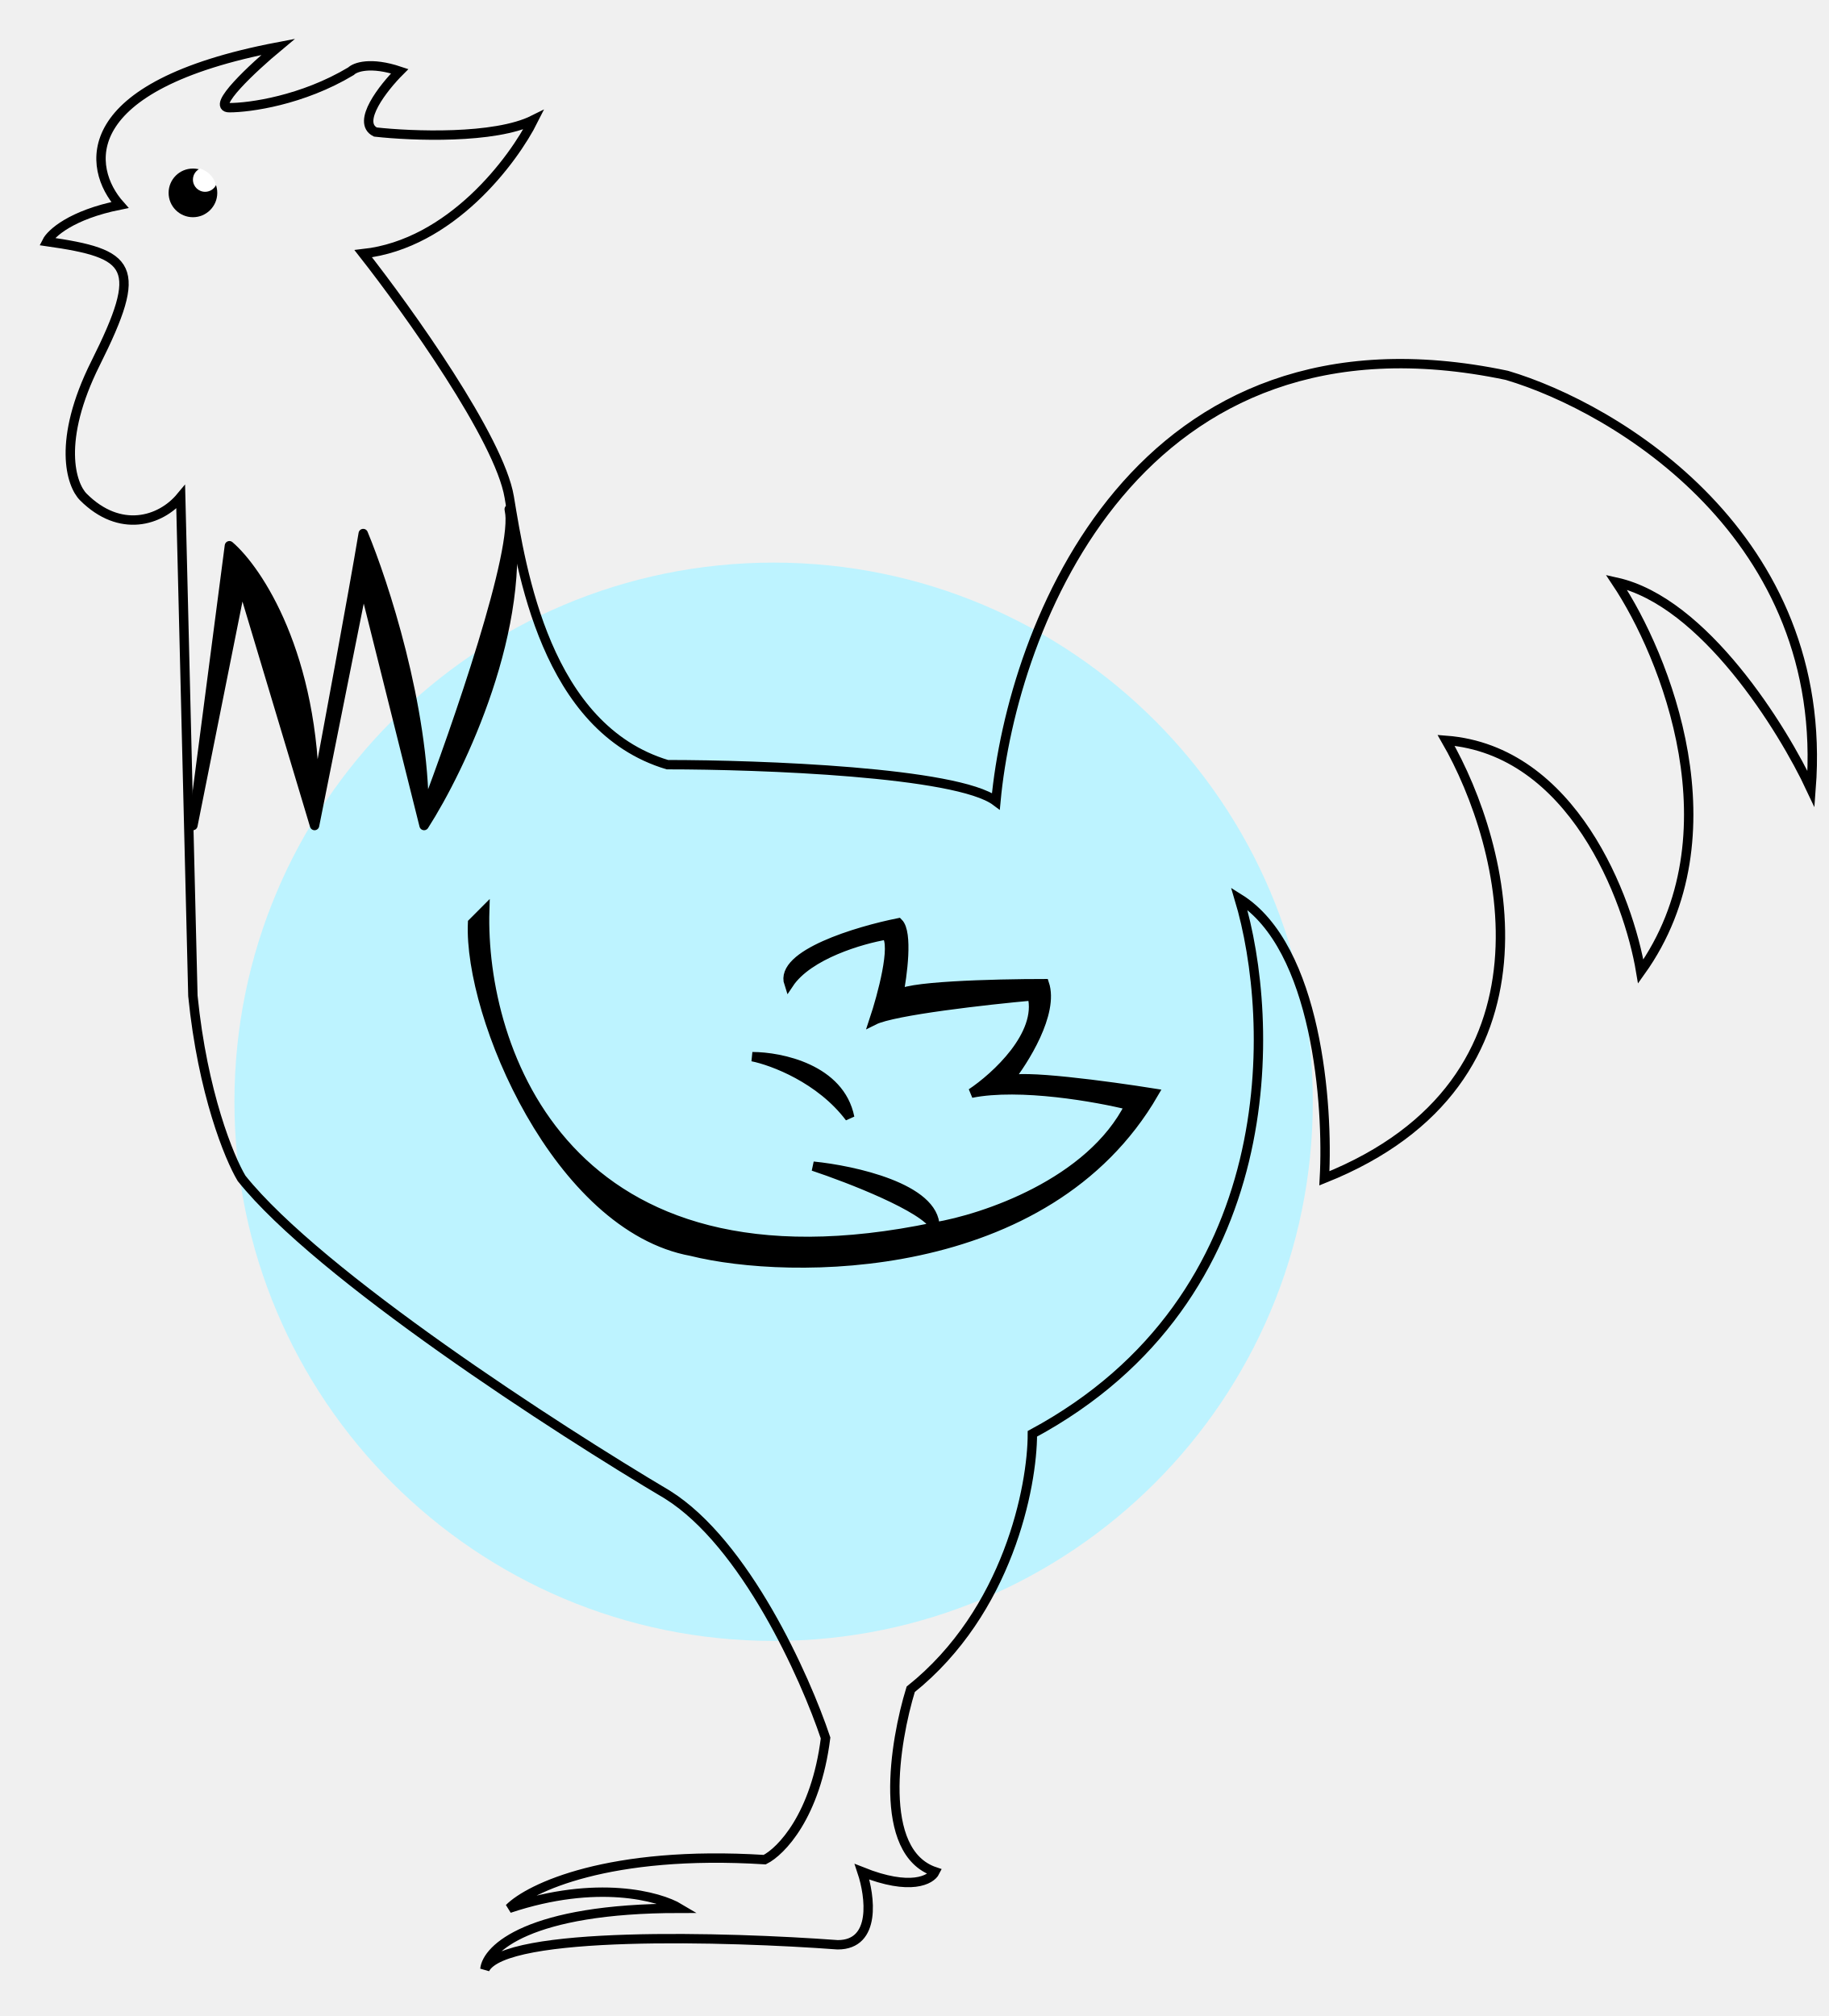
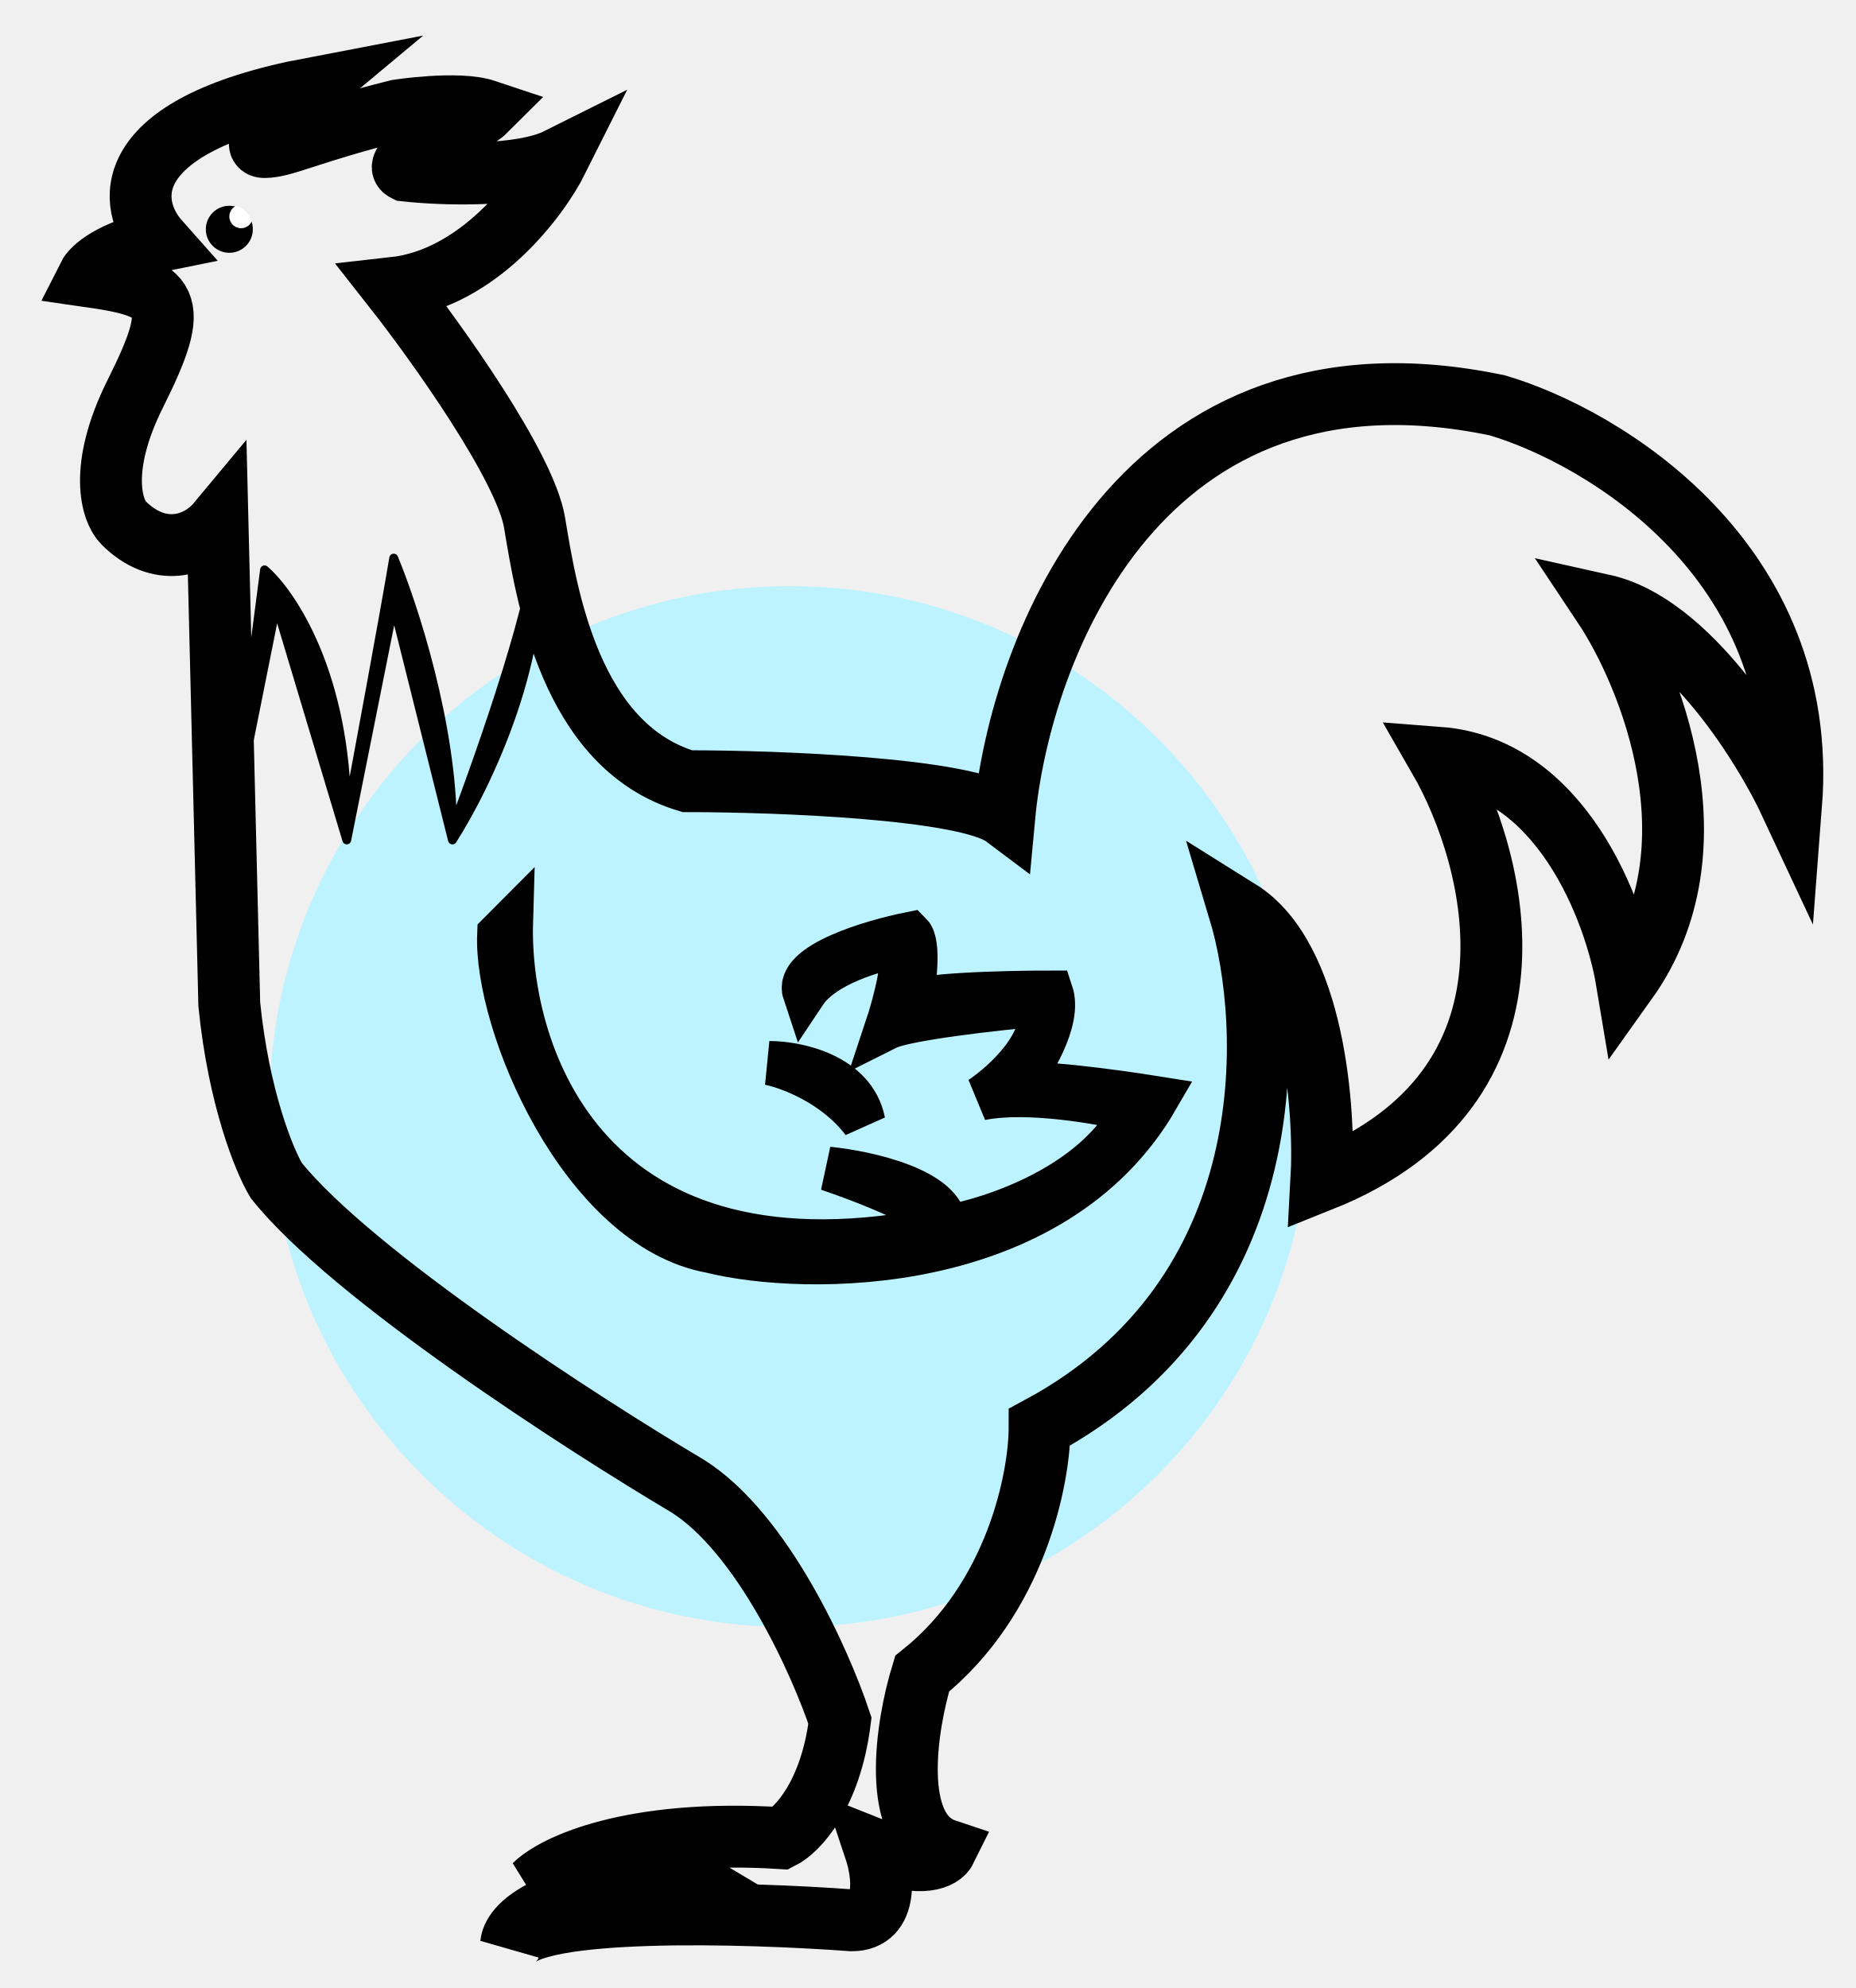
- <svg xmlns="http://www.w3.org/2000/svg" width="39" height="43" viewBox="0 0 39 43" fill="none">
-   <rect x="5" y="12" width="23" height="23" rx="11.5" fill="#BDF3FF" />
-   <path d="M2.557 4.373C1.519 4.581 1.087 4.979 1 5.152C2.816 5.411 3.076 5.671 2.038 7.747C1.208 9.408 1.519 10.342 1.778 10.601C2.557 11.38 3.422 11.12 3.854 10.601L4.114 21.241C4.322 23.317 4.892 24.7 5.152 25.133C6.813 27.209 11.899 30.496 14.234 31.88C15.895 32.918 17.175 35.772 17.608 37.07C17.4 38.73 16.656 39.492 16.31 39.665C12.989 39.457 11.293 40.27 10.861 40.703C12.729 40.08 14.061 40.443 14.494 40.703C11.275 40.703 10.385 41.568 10.342 42C10.757 41.17 15.532 41.308 17.867 41.481C18.698 41.481 18.559 40.443 18.386 39.924C19.424 40.339 19.857 40.097 19.943 39.924C18.698 39.509 19.078 37.156 19.424 36.032C21.5 34.371 22.019 31.707 22.019 30.582C27.416 27.676 27.209 21.759 26.43 19.165C28.091 20.203 28.333 23.576 28.247 25.133C33.437 23.057 32.139 18.04 30.842 15.791C33.541 15.999 34.734 19.165 34.994 20.721C37.07 17.815 35.513 13.975 34.475 12.418C36.343 12.833 38.021 15.532 38.627 16.829C39.042 11.432 34.475 8.698 32.139 8.006C24.251 6.346 21.587 13.369 21.241 17.089C20.41 16.466 16.224 16.31 14.234 16.31C11.639 15.532 11.12 12.158 10.861 10.601C10.653 9.356 8.698 6.622 7.747 5.411C9.615 5.204 10.947 3.422 11.38 2.557C10.549 2.972 8.785 2.903 8.006 2.816C7.591 2.609 8.179 1.865 8.525 1.519C7.903 1.311 7.574 1.432 7.487 1.519C6.449 2.142 5.325 2.297 4.892 2.297C4.477 2.297 5.411 1.432 5.93 1C1.571 1.83 1.865 3.595 2.557 4.373Z" stroke="black" stroke-width="0.2" />
-   <path d="M10.338 19.424C10.252 22.365 12.051 27.832 19.94 26.171C19.729 25.756 18.122 25.133 17.345 24.874C18.21 24.96 19.94 25.341 19.94 26.171C20.978 25.998 23.261 25.237 24.092 23.576C23.4 23.403 21.756 23.109 20.718 23.317C21.237 22.971 22.223 22.071 22.016 21.241C21.064 21.327 19.058 21.552 18.642 21.76C18.815 21.241 19.109 20.151 18.902 19.943C18.383 20.03 17.241 20.358 16.826 20.981C16.618 20.358 18.296 19.857 19.161 19.684C19.367 19.89 19.25 20.791 19.164 21.229C19.243 21.031 21.258 20.981 22.275 20.981C22.483 21.604 21.843 22.625 21.497 23.057C21.704 22.9 23.659 23.165 24.611 23.317C22.327 27.261 16.826 27.209 14.75 26.69C11.899 26.171 9.992 21.673 10.079 19.684L10.338 19.424Z" fill="black" />
-   <path d="M16.047 22.538C16.653 22.538 17.916 22.798 18.123 23.836C17.498 23.005 16.479 22.625 16.047 22.538Z" fill="black" />
-   <path d="M19.94 26.171C12.051 27.832 10.252 22.365 10.338 19.424L10.079 19.684C9.992 21.673 11.899 26.171 14.75 26.69C16.826 27.209 22.327 27.261 24.611 23.317C23.659 23.165 21.704 22.9 21.497 23.057C21.843 22.625 22.483 21.604 22.275 20.981C21.237 20.981 19.161 21.033 19.161 21.241C19.248 20.808 19.369 19.891 19.161 19.684C18.296 19.857 16.618 20.358 16.826 20.981C17.241 20.358 18.383 20.03 18.902 19.943C19.109 20.151 18.815 21.241 18.642 21.76C19.058 21.552 21.064 21.327 22.016 21.241C22.223 22.071 21.237 22.971 20.718 23.317C21.756 23.109 23.4 23.403 24.092 23.576C23.261 25.237 20.978 25.998 19.94 26.171ZM19.94 26.171C19.94 25.341 18.21 24.96 17.345 24.874C18.122 25.133 19.729 25.756 19.94 26.171ZM16.047 22.538C16.653 22.538 17.916 22.798 18.123 23.836C17.498 23.005 16.479 22.625 16.047 22.538Z" stroke="black" stroke-width="0.2" />
-   <circle cx="4.115" cy="4.114" r="0.519" fill="black" />
-   <path fill-rule="evenodd" clip-rule="evenodd" d="M4.611 3.94C4.57 4.029 4.479 4.091 4.375 4.091C4.231 4.091 4.115 3.975 4.115 3.831C4.115 3.726 4.178 3.636 4.268 3.595C4.431 3.646 4.561 3.775 4.611 3.94Z" fill="white" />
-   <path d="M4.893 11.64C5.498 12.159 6.709 13.975 6.709 17.089C6.969 15.705 7.54 12.626 7.747 11.38C8.18 12.418 9.045 15.065 9.045 17.348C9.709 15.605 10.963 11.997 10.879 10.976C10.873 10.937 10.867 10.899 10.861 10.861C10.869 10.895 10.875 10.933 10.879 10.976C11.232 13.445 9.811 16.415 9.045 17.608L7.747 12.418L6.709 17.608L5.152 12.418L4.114 17.608L4.893 11.64Z" fill="black" />
-   <path d="M4.893 11.64C5.498 12.159 6.709 13.975 6.709 17.089C6.969 15.705 7.54 12.626 7.747 11.38C8.18 12.418 9.045 15.065 9.045 17.348C9.737 15.532 11.069 11.691 10.861 10.861C11.276 13.352 9.823 16.397 9.045 17.608L7.747 12.418L6.709 17.608L5.152 12.418L4.114 17.608L4.893 11.64Z" stroke="black" stroke-width="0.2" stroke-linecap="round" stroke-linejoin="round" />
+ <svg xmlns="http://www.w3.org/2000/svg" width="42" height="45" viewBox="0 0 42 45" fill="none">
+   <rect x="6.098" y="13.268" width="23.561" height="23.561" rx="11.78" fill="#BDF3FF" />
+   <path d="M3.595 5.456C2.532 5.668 2.089 6.076 2 6.253C3.861 6.519 4.127 6.785 3.063 8.911C2.213 10.613 2.532 11.57 2.797 11.835C3.595 12.633 4.481 12.367 4.924 11.835L5.19 22.734C5.403 24.861 5.987 26.279 6.253 26.721C7.954 28.848 13.165 32.215 15.557 33.633C17.258 34.696 18.57 37.62 19.013 38.949C18.8 40.651 18.038 41.43 17.683 41.608C14.281 41.395 12.544 42.228 12.101 42.671C14.015 42.033 15.38 42.405 15.823 42.671C12.525 42.671 11.613 43.557 11.57 44C11.995 43.149 16.886 43.291 19.279 43.468C20.129 43.468 19.987 42.405 19.81 41.873C20.873 42.299 21.317 42.051 21.405 41.873C20.129 41.448 20.519 39.038 20.873 37.886C23 36.185 23.532 33.456 23.532 32.304C29.061 29.327 28.848 23.266 28.051 20.608C29.752 21.671 30 25.127 29.911 26.721C35.228 24.595 33.899 19.456 32.57 17.152C35.334 17.365 36.557 20.608 36.823 22.203C38.949 19.225 37.354 15.291 36.291 13.696C38.205 14.121 39.924 16.886 40.544 18.215C40.97 12.686 36.291 9.886 33.899 9.177C25.818 7.476 23.089 14.671 22.734 18.481C21.884 17.843 17.595 17.683 15.557 17.683C12.899 16.886 12.367 13.43 12.101 11.835C11.889 10.559 9.886 7.759 8.911 6.519C10.825 6.306 12.19 4.481 12.633 3.595C11.782 4.02 9.975 3.949 9.177 3.861C8.752 3.648 10.646 2.854 11 2.5C10.362 2.287 9 2.5 9 2.5C7 3 6.43 3.329 5.987 3.329C5.562 3.329 6.519 2.443 7.051 2C2.585 2.851 2.886 4.658 3.595 5.456Z" stroke="black" stroke-width="1.4" />
+   <path d="M11.566 20.874C11.478 23.886 13.321 29.486 21.402 27.785C21.186 27.36 19.54 26.722 18.744 26.456C19.63 26.545 21.402 26.934 21.402 27.785C22.465 27.608 24.805 26.828 25.655 25.127C24.946 24.95 23.263 24.648 22.2 24.861C22.731 24.507 23.741 23.585 23.529 22.735C22.554 22.823 20.498 23.053 20.073 23.266C20.25 22.735 20.551 21.618 20.339 21.405C19.807 21.494 18.637 21.831 18.212 22.469C17.999 21.831 19.718 21.317 20.605 21.14C20.815 21.35 20.695 22.274 20.607 22.722C20.688 22.52 22.752 22.469 23.794 22.469C24.007 23.107 23.352 24.152 22.997 24.595C23.21 24.434 25.212 24.705 26.187 24.861C23.848 28.902 18.212 28.849 16.086 28.317C13.165 27.785 11.212 23.178 11.301 21.14L11.566 20.874Z" fill="black" />
+   <path d="M17.415 24.064C18.035 24.064 19.329 24.329 19.541 25.393C18.901 24.542 17.857 24.152 17.415 24.064Z" fill="black" />
+   <path d="M21.402 27.785C13.321 29.486 11.478 23.886 11.566 20.874L11.301 21.14C11.212 23.178 13.165 27.785 16.086 28.317C18.212 28.849 23.848 28.902 26.187 24.861C25.212 24.705 23.21 24.434 22.997 24.595C23.352 24.152 24.007 23.107 23.794 22.469C22.731 22.469 20.605 22.522 20.605 22.735C20.693 22.291 20.817 21.352 20.605 21.14C19.718 21.317 17.999 21.831 18.212 22.469C18.637 21.831 19.807 21.494 20.339 21.405C20.551 21.618 20.25 22.735 20.073 23.266C20.498 23.053 22.554 22.823 23.529 22.735C23.741 23.585 22.731 24.507 22.2 24.861C23.263 24.648 24.946 24.95 25.655 25.127C24.805 26.828 22.465 27.608 21.402 27.785ZM21.402 27.785C21.402 26.934 19.63 26.545 18.744 26.456C19.54 26.722 21.186 27.36 21.402 27.785ZM17.415 24.064C18.035 24.064 19.329 24.329 19.541 25.393C18.901 24.542 17.857 24.152 17.415 24.064Z" stroke="black" />
+   <circle cx="5.191" cy="5.19" r="0.532" fill="black" />
+   <path fill-rule="evenodd" clip-rule="evenodd" d="M5.699 5.011C5.657 5.102 5.564 5.166 5.457 5.166C5.31 5.166 5.191 5.047 5.191 4.9C5.191 4.792 5.255 4.7 5.347 4.658C5.515 4.71 5.648 4.843 5.699 5.011Z" fill="white" />
+   <path d="M5.988 12.899C6.608 13.431 7.849 15.291 7.849 18.481C8.114 17.064 8.699 13.909 8.912 12.633C9.355 13.697 10.241 16.408 10.241 18.747C10.921 16.961 12.206 13.265 12.12 12.219C12.114 12.18 12.108 12.14 12.102 12.102C12.11 12.136 12.116 12.175 12.12 12.219C12.482 14.748 11.026 17.791 10.241 19.013L8.912 13.697L7.849 19.013L6.254 13.697L5.19 19.013L5.988 12.899Z" fill="black" stroke="black" stroke-width="0.2" stroke-linecap="round" stroke-linejoin="round" />
</svg>
